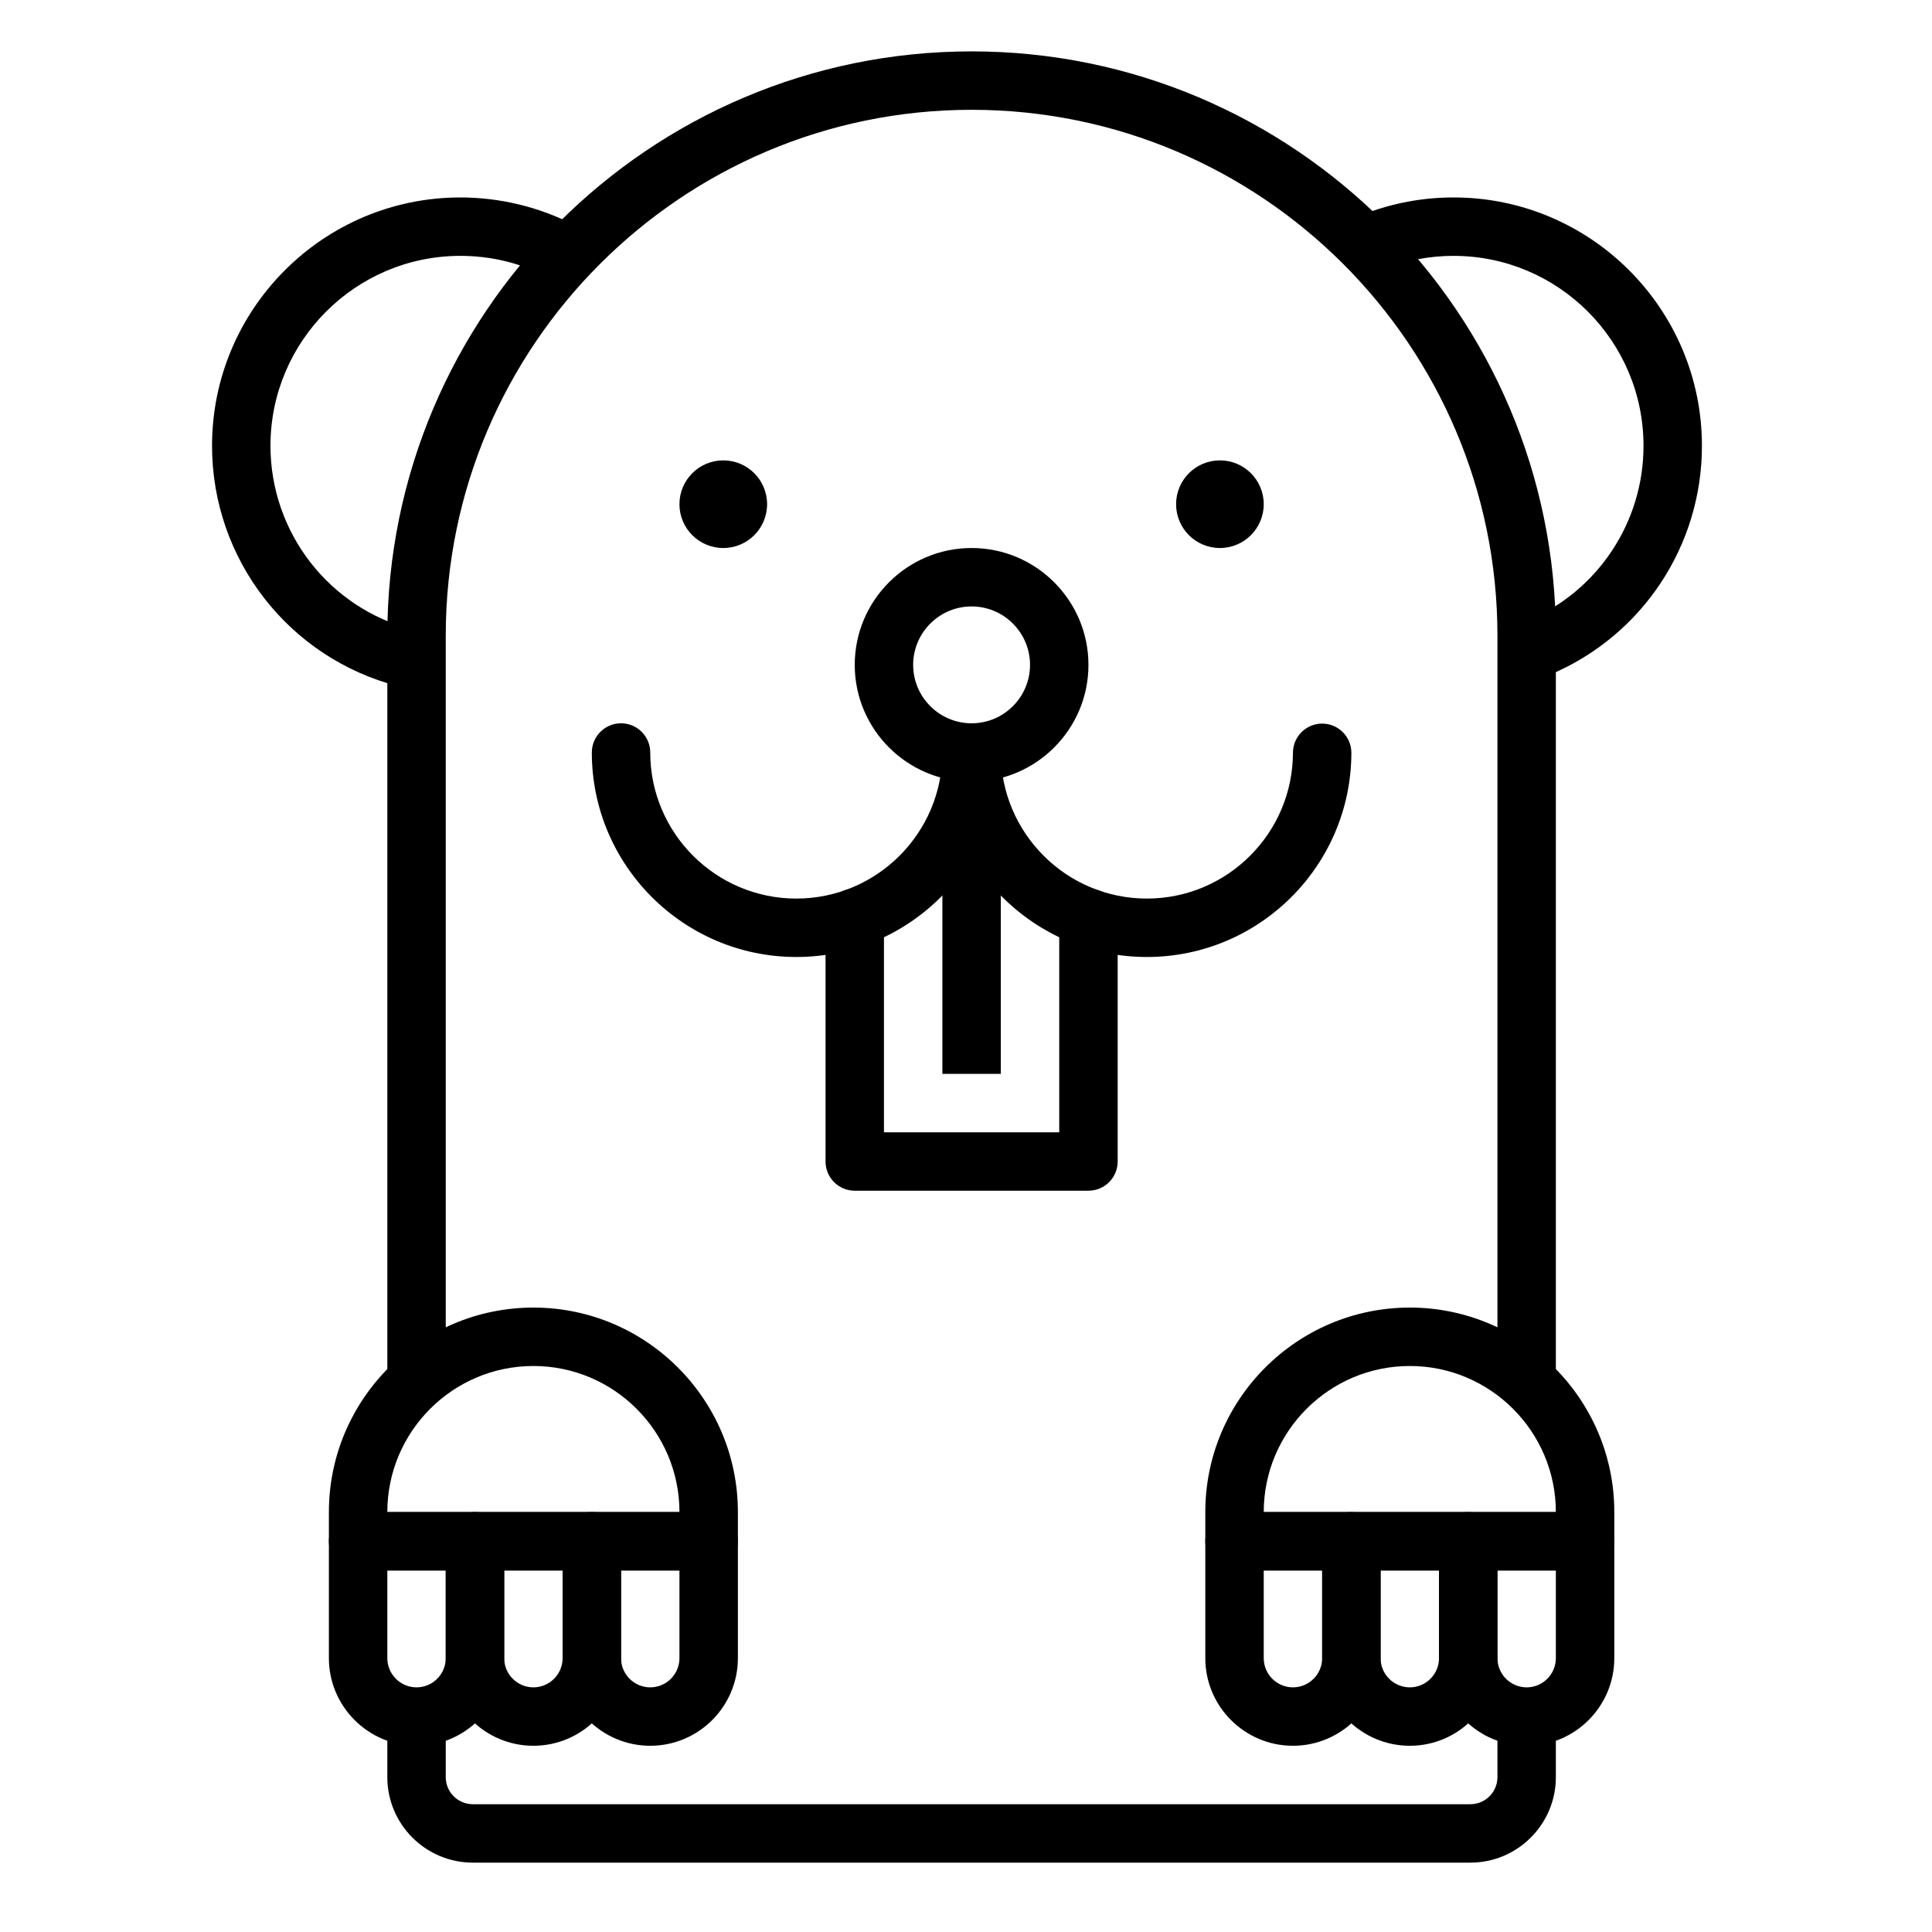
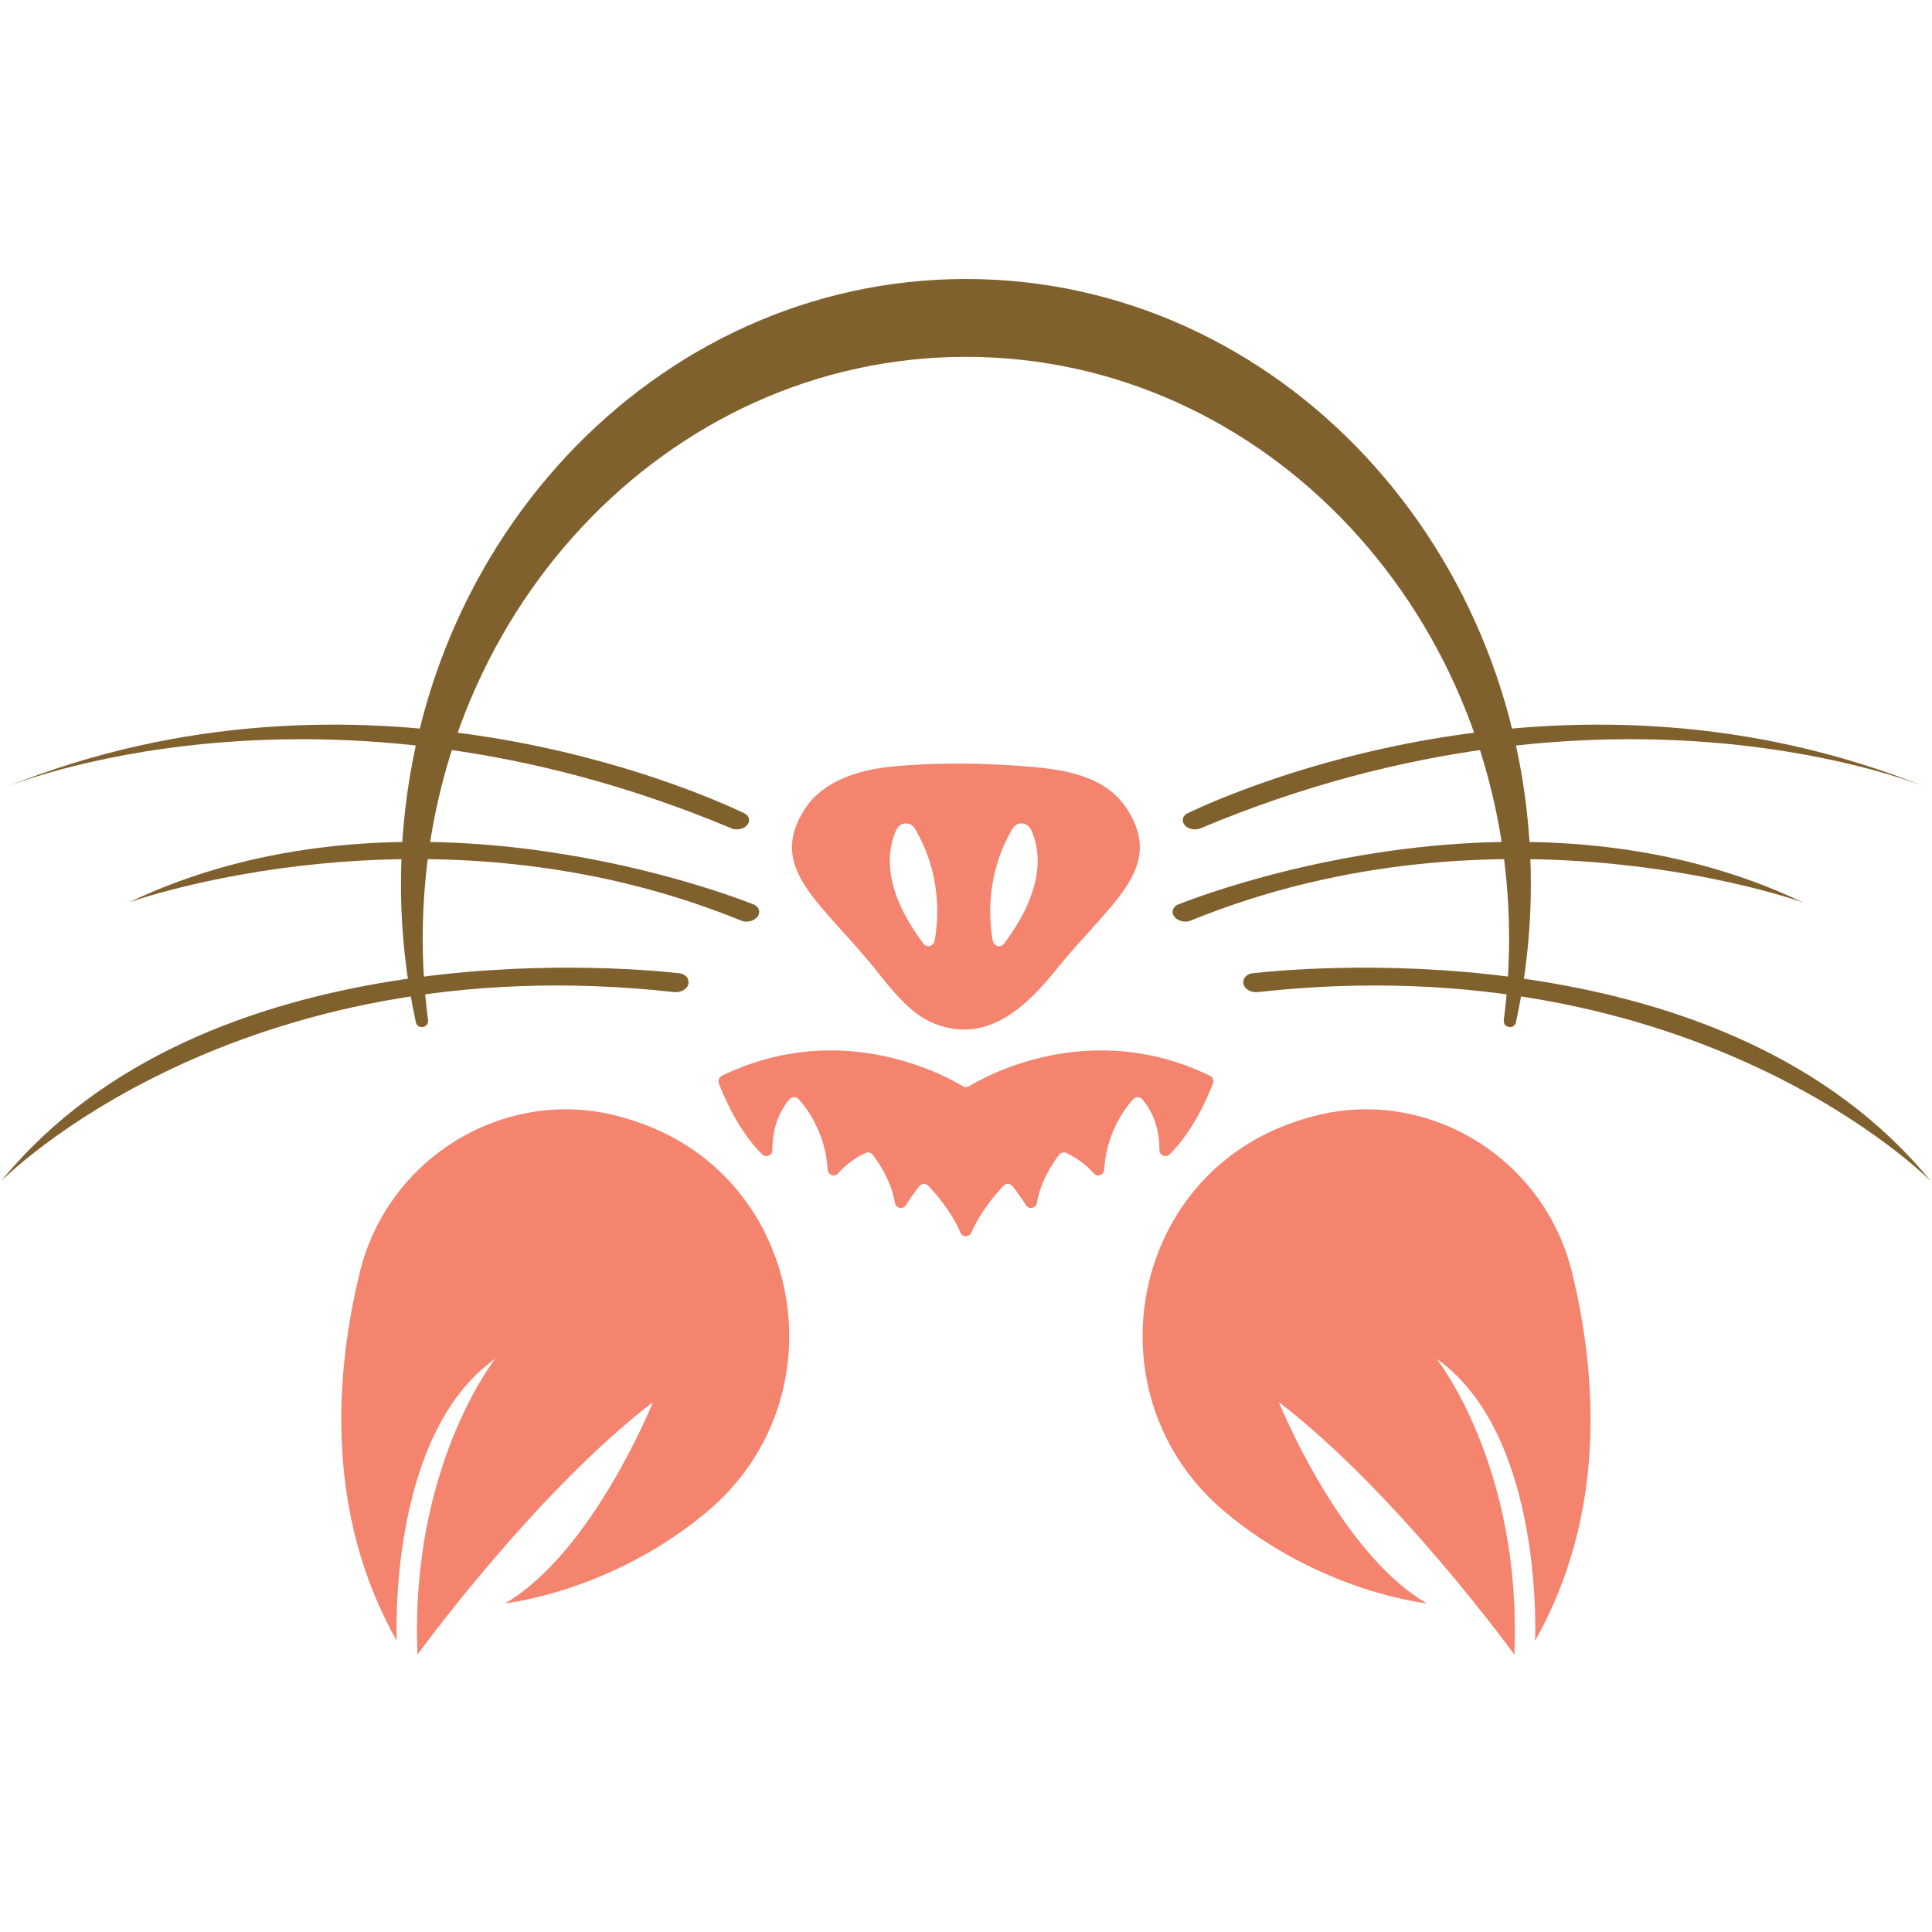
- <svg xmlns="http://www.w3.org/2000/svg" width="512" height="512" viewBox="0 0 564 564.001" style="enable-background:new 0 0 512 512" xml:space="preserve">
-   <path d="M449.254 197.598a8.534 8.534 0 0 1-7.863-5.207c-1.832-4.34.195-9.344 4.535-11.176a55.375 55.375 0 0 0 33.855-51.082c0-30.57-24.867-55.438-55.43-55.438a55.192 55.192 0 0 0-20.226 3.809 8.526 8.526 0 0 1-11.059-4.828 8.532 8.532 0 0 1 4.829-11.055 72.27 72.27 0 0 1 26.457-4.98c39.972 0 72.484 32.52 72.484 72.492a72.38 72.38 0 0 1-44.27 66.789 8.447 8.447 0 0 1-3.312.676zm-330.809 3.023a8.306 8.306 0 0 1-2.125-.273c-32.043-8.223-54.422-37.098-54.422-70.215 0-39.973 32.52-72.492 72.493-72.492 11.535 0 23.015 2.777 33.195 8.03a8.535 8.535 0 0 1 3.672 11.493c-2.164 4.184-7.313 5.828-11.492 3.664-7.887-4.066-16.426-6.133-25.375-6.133-30.567 0-55.434 24.867-55.434 55.438 0 25.324 17.11 47.406 41.602 53.695a8.527 8.527 0 0 1 6.144 10.383 8.542 8.542 0 0 1-8.258 6.41zm0 0" data-original="#000000" />
-   <path d="M445.672 409.383a8.53 8.53 0 0 1-8.531-8.531V185.566c0-84.644-68.864-153.511-153.504-153.511-84.649 0-153.512 68.867-153.512 153.511v213.887a8.525 8.525 0 0 1-8.527 8.524c-4.707 0-8.528-3.817-8.528-8.524V185.566C113.07 91.516 189.586 15 283.637 15c94.043 0 170.558 76.516 170.558 170.566v215.286c0 4.71-3.812 8.53-8.523 8.53zM429.246 543.75H138.02c-13.758 0-24.95-11.195-24.95-24.95v-14.816c0-4.707 3.82-8.53 8.528-8.53 4.71 0 8.527 3.823 8.527 8.53v14.817c0 4.351 3.547 7.894 7.895 7.894h291.226c4.352 0 7.895-3.543 7.895-7.894v-15.528a8.526 8.526 0 0 1 8.53-8.527 8.522 8.522 0 0 1 8.524 8.527v15.528c0 13.754-11.191 24.949-24.949 24.949zm0 0" data-original="#000000" />
-   <path d="M223.934 147.188c0 7.066-5.723 12.792-12.79 12.792-7.066 0-12.796-5.726-12.796-12.792s5.73-12.793 12.797-12.793c7.066 0 12.789 5.726 12.789 12.793zm93.812 200.41H249.52a8.524 8.524 0 0 1-8.524-8.524V267.91c0-4.71 3.816-8.531 8.524-8.531 4.71 0 8.53 3.82 8.53 8.531v62.633h51.169V267.91c0-4.71 3.816-8.531 8.527-8.531 4.707 0 8.531 3.82 8.531 8.531v71.164c0 4.707-3.824 8.524-8.53 8.524zm51.172-200.41c0 7.066-5.73 12.792-12.793 12.792-7.066 0-12.793-5.726-12.793-12.792s5.727-12.793 12.793-12.793c7.063 0 12.793 5.726 12.793 12.793zm0 0" data-original="#000000" />
-   <path d="M275.105 245.262h17.055v68.226h-17.055zm0 0" data-original="#000000" />
-   <path d="M232.465 279.371c-32.914 0-59.695-26.777-59.695-59.695 0-4.707 3.816-8.528 8.523-8.528 4.71 0 8.531 3.82 8.531 8.528 0 23.512 19.13 42.64 42.64 42.64 23.513 0 42.641-19.128 42.641-42.64 0-4.707 3.82-8.528 8.532-8.528 4.707 0 8.523 3.82 8.523 8.528 0 32.918-26.781 59.695-59.695 59.695zm0 0" data-original="#000000" />
-   <path d="M334.8 279.371c-32.913 0-59.695-26.777-59.695-59.695 0-4.707 3.82-8.528 8.532-8.528 4.707 0 8.523 3.82 8.523 8.528 0 23.512 19.133 42.64 42.64 42.64 23.512 0 42.645-19.128 42.645-42.64a8.528 8.528 0 0 1 17.055 0c0 32.918-26.781 59.695-59.7 59.695zm0 0" data-original="#000000" />
-   <path d="M283.637 228.207c-18.813 0-34.117-15.305-34.117-34.113s15.304-34.114 34.117-34.114c18.804 0 34.11 15.305 34.11 34.114s-15.306 34.113-34.11 34.113zm0-51.172c-9.41 0-17.063 7.653-17.063 17.059 0 9.402 7.653 17.054 17.063 17.054 9.402 0 17.054-7.652 17.054-17.054 0-9.406-7.652-17.059-17.054-17.059zm-76.758 281.434H104.543a8.529 8.529 0 0 1-8.531-8.528v-8.53c0-32.915 26.781-59.696 59.695-59.696 32.922 0 59.703 26.781 59.703 59.695v8.531c0 4.707-3.82 8.528-8.531 8.528zM113.07 441.41h85.278c0-23.512-19.13-42.64-42.641-42.64-23.504 0-42.637 19.128-42.637 42.64zm0 0" data-original="#000000" />
-   <path d="M121.598 509.637c-14.106 0-25.586-11.48-25.586-25.586v-34.11a8.53 8.53 0 0 1 8.531-8.53h34.11c4.71 0 8.53 3.82 8.53 8.53v34.11c0 14.105-11.476 25.586-25.585 25.586zm-8.528-51.168v25.582c0 4.703 3.825 8.531 8.528 8.531 4.699 0 8.527-3.828 8.527-8.531v-25.582zm0 0" data-original="#000000" />
-   <path d="M155.707 509.637c-14.105 0-25.582-11.48-25.582-25.586v-34.11c0-4.71 3.82-8.53 8.527-8.53h34.118c4.707 0 8.523 3.82 8.523 8.53v34.11c0 14.105-11.477 25.586-25.586 25.586zm-8.523-51.168v25.582c0 4.703 3.824 8.531 8.523 8.531 4.707 0 8.531-3.828 8.531-8.531v-25.582zm0 0" data-original="#000000" />
-   <path d="M189.824 509.637c-14.11 0-25.586-11.48-25.586-25.586v-34.11a8.53 8.53 0 0 1 8.532-8.53h34.109c4.71 0 8.531 3.82 8.531 8.53v34.11c0 14.105-11.476 25.586-25.586 25.586zm-8.531-51.168v25.582c0 4.703 3.828 8.531 8.531 8.531 4.7 0 8.524-3.828 8.524-8.531v-25.582zm281.434 0h-102.34a8.528 8.528 0 0 1-8.528-8.528v-8.53c0-32.915 26.782-59.696 59.7-59.696 32.918 0 59.699 26.781 59.699 59.695v8.531c0 4.707-3.82 8.528-8.531 8.528zm-93.809-17.059h85.277c0-23.512-19.129-42.64-42.636-42.64-23.512 0-42.641 19.128-42.641 42.64zm0 0" data-original="#000000" />
-   <path d="M377.445 509.637c-14.105 0-25.586-11.48-25.586-25.586v-34.11c0-4.71 3.817-8.53 8.528-8.53H394.5c4.71 0 8.527 3.82 8.527 8.53v34.11c0 14.105-11.472 25.586-25.582 25.586zm-8.527-51.168v25.582c0 4.703 3.824 8.531 8.527 8.531 4.7 0 8.528-3.828 8.528-8.531v-25.582zm0 0" data-original="#000000" />
-   <path d="M411.559 509.637c-14.11 0-25.586-11.48-25.586-25.586v-34.11c0-4.71 3.82-8.53 8.527-8.53h34.113c4.707 0 8.528 3.82 8.528 8.53v34.11c0 14.105-11.477 25.586-25.582 25.586zm-8.532-51.168v25.582c0 4.703 3.828 8.531 8.532 8.531 4.699 0 8.527-3.828 8.527-8.531v-25.582zm0 0" data-original="#000000" />
-   <path d="M445.672 509.637c-14.11 0-25.586-11.48-25.586-25.586v-34.11c0-4.71 3.816-8.53 8.527-8.53h34.114c4.71 0 8.53 3.82 8.53 8.53v34.11c0 14.105-11.476 25.586-25.585 25.586zm-8.531-51.168v25.582c0 4.703 3.828 8.531 8.53 8.531 4.7 0 8.524-3.828 8.524-8.531v-25.582zm0 0" data-original="#000000" />
+ <svg xmlns="http://www.w3.org/2000/svg" width="500" zoomAndPan="magnify" viewBox="0 0 375 375" height="500" preserveAspectRatio="xMidYMid meet" version="1.0">
+   <defs>
+     <clipPath id="d0be4b7ec8">
+       <path d="M 221 215 L 309 215 L 309 321.141 L 221 321.141 Z M 221 215 " clip-rule="nonzero" />
+     </clipPath>
+     <clipPath id="4ec6505865">
+       <path d="M 66 215 L 154 215 L 154 321.141 L 66 321.141 Z M 66 215 " clip-rule="nonzero" />
+     </clipPath>
+     <clipPath id="b1ebeb5fda">
+       <path d="M 77 54.141 L 298 54.141 L 298 200 L 77 200 Z M 77 54.141 " clip-rule="nonzero" />
+     </clipPath>
+   </defs>
+   <path fill="#f5846f" d="M 194.883 183.156 C 194.195 184.07 192.898 183.691 192.688 182.508 C 191.941 178.285 191.363 169.617 196.516 160.875 C 197.402 159.363 199.406 159.488 200.152 161.098 C 201.887 164.855 203.082 172.27 194.883 183.156 Z M 181.43 182.508 C 181.223 183.691 179.926 184.07 179.238 183.156 C 171.039 172.27 172.234 164.855 173.969 161.098 C 174.715 159.488 176.715 159.363 177.605 160.875 C 182.758 169.617 182.176 178.285 181.43 182.508 Z M 218.785 157.062 C 214.609 150.566 206.605 149.355 199.551 148.785 C 190.828 148.082 181.938 147.945 173.219 148.777 C 166.918 149.383 159.816 151.441 156.184 157.062 C 148.77 168.609 159.477 175.203 169.777 187.984 C 172.891 191.848 176.539 196.789 181.348 198.676 C 191.668 202.73 199.23 195.387 205.195 187.984 C 215.488 175.203 226.195 168.609 218.785 157.062 " fill-opacity="1" fill-rule="nonzero" />
+   <path fill="#f5846f" d="M 234.863 208.812 C 211.879 197.641 191.719 208.637 188.07 210.84 C 187.703 211.062 187.266 211.062 186.895 210.84 C 183.25 208.637 163.086 197.641 140.105 208.812 C 139.562 209.078 139.309 209.719 139.523 210.281 C 140.488 212.805 143.355 219.57 147.93 224.047 C 148.672 224.77 149.926 224.277 149.918 223.238 C 149.906 220.652 150.426 216.66 153.23 213.387 C 153.699 212.84 154.527 212.809 155.008 213.34 C 156.691 215.207 160.23 219.926 160.645 227.035 C 160.707 228.07 161.961 228.539 162.648 227.77 C 163.844 226.426 165.594 224.895 168 223.789 C 168.484 223.566 169.059 223.719 169.387 224.137 C 170.516 225.59 172.988 229.18 173.715 233.531 C 173.891 234.566 175.273 234.812 175.832 233.922 C 176.488 232.875 177.336 231.645 178.422 230.254 C 178.863 229.688 179.695 229.637 180.188 230.152 C 181.711 231.773 184.746 235.289 186.43 239.27 C 186.82 240.191 188.148 240.191 188.539 239.27 C 190.223 235.289 193.258 231.773 194.777 230.152 C 195.273 229.637 196.102 229.688 196.543 230.254 C 197.633 231.645 198.48 232.875 199.137 233.922 C 199.691 234.812 201.078 234.566 201.25 233.531 C 201.977 229.18 204.453 225.59 205.582 224.137 C 205.91 223.719 206.484 223.566 206.965 223.789 C 209.371 224.895 211.121 226.426 212.316 227.77 C 213.008 228.539 214.262 228.07 214.32 227.035 C 214.738 219.926 218.277 215.207 219.957 213.34 C 220.441 212.809 221.266 212.84 221.734 213.387 C 224.539 216.66 225.062 220.652 225.047 223.238 C 225.043 224.277 226.297 224.77 227.035 224.047 C 231.609 219.57 234.477 212.805 235.445 210.281 C 235.66 209.719 235.406 209.078 234.863 208.812 " fill-opacity="1" fill-rule="nonzero" />
+   <g clip-path="url(#d0be4b7ec8)">
+     <path fill="#f5846f" d="M 251.434 217.719 C 252.27 217.441 253.117 217.172 253.98 216.922 C 276.336 210.422 299.629 224.352 305.137 246.992 C 310 266.977 311.848 293.898 297.953 318.48 C 297.953 318.48 299.863 278.586 278.832 263.727 C 278.832 263.727 295.469 284.594 293.938 321.16 C 293.938 321.16 271.18 289.766 248.23 272.152 C 248.23 272.152 259.895 301.25 276.918 311.207 C 276.918 311.207 256.445 309.07 237.805 293.496 C 211.383 271.426 218.801 228.66 251.434 217.719 " fill-opacity="1" fill-rule="nonzero" />
+   </g>
+   <g clip-path="url(#4ec6505865)">
+     <path fill="#f5846f" d="M 123.535 217.719 C 122.699 217.441 121.848 217.172 120.984 216.922 C 98.633 210.422 75.336 224.352 69.828 246.992 C 64.965 266.977 63.125 293.898 77.012 318.48 C 77.012 318.48 75.102 278.586 96.137 263.727 C 96.137 263.727 79.5 284.594 81.031 321.16 C 81.031 321.16 103.789 289.766 126.738 272.152 C 126.738 272.152 115.07 301.25 98.051 311.207 C 98.051 311.207 118.52 309.07 137.16 293.496 C 163.586 271.426 156.168 228.66 123.535 217.719 " fill-opacity="1" fill-rule="nonzero" />
+   </g>
+   <g clip-path="url(#b1ebeb5fda)">
+     <path fill="#80612e" d="M 82.051 182.152 C 82.051 119.801 129.254 69.262 187.484 69.262 C 245.711 69.262 292.914 119.801 292.914 182.152 C 292.914 187.527 292.562 192.812 291.883 197.984 C 291.684 199.516 293.918 199.918 294.246 198.41 C 296.137 189.793 297.137 180.809 297.137 171.57 C 297.137 106.723 248.043 54.152 187.484 54.152 C 126.922 54.152 77.828 106.723 77.828 171.57 C 77.828 180.809 78.828 189.793 80.719 198.414 C 81.051 199.922 83.285 199.516 83.082 197.988 C 82.402 192.812 82.051 187.527 82.051 182.152 " fill-opacity="1" fill-rule="nonzero" />
+   </g>
+   <path fill="#80612e" d="M 229.625 159.551 C 229.434 158.867 229.785 158.195 230.527 157.84 C 240.117 153.27 304.824 124.793 374.043 152.867 C 374.043 152.867 313.031 127.188 232.996 160.781 C 231.676 161.332 229.953 160.711 229.625 159.551 " fill-opacity="1" fill-rule="nonzero" />
+   <path fill="#80612e" d="M 227.617 176.844 C 227.68 176.266 228.109 175.773 228.773 175.516 C 237.438 172.133 297.793 150.254 349.977 175.164 C 349.977 175.164 291.508 154.059 231.109 178.688 C 229.492 179.348 227.461 178.262 227.617 176.844 " fill-opacity="1" fill-rule="nonzero" />
+   <path fill="#80612e" d="M 241.352 190.391 C 241.438 189.613 242.184 189.008 243.199 188.895 C 255.82 187.516 335.336 180.949 374.77 229.273 C 374.77 229.273 329.535 183.109 244.148 192.559 C 242.617 192.727 241.199 191.734 241.332 190.562 L 241.352 190.391 " fill-opacity="1" fill-rule="nonzero" />
+   <path fill="#80612e" d="M 145.344 159.551 C 145.535 158.867 145.184 158.195 144.438 157.84 C 134.848 153.27 70.145 124.793 0.922 152.867 C 0.922 152.867 61.934 127.188 141.973 160.781 C 143.289 161.332 145.012 160.711 145.344 159.551 " fill-opacity="1" fill-rule="nonzero" />
+   <path fill="#80612e" d="M 147.352 176.844 C 147.285 176.266 146.859 175.773 146.195 175.516 C 137.531 172.133 77.176 150.254 24.992 175.164 C 24.992 175.164 83.457 154.059 143.859 178.688 C 145.477 179.348 147.508 178.262 147.352 176.844 " fill-opacity="1" fill-rule="nonzero" />
+   <path fill="#80612e" d="M 133.617 190.391 C 133.531 189.613 132.781 189.008 131.77 188.895 C 119.145 187.516 39.633 180.949 0.199 229.273 C 0.199 229.273 45.43 183.109 130.82 192.559 C 132.348 192.727 133.766 191.734 133.637 190.562 L 133.617 190.391 " fill-opacity="1" fill-rule="nonzero" />
</svg>
